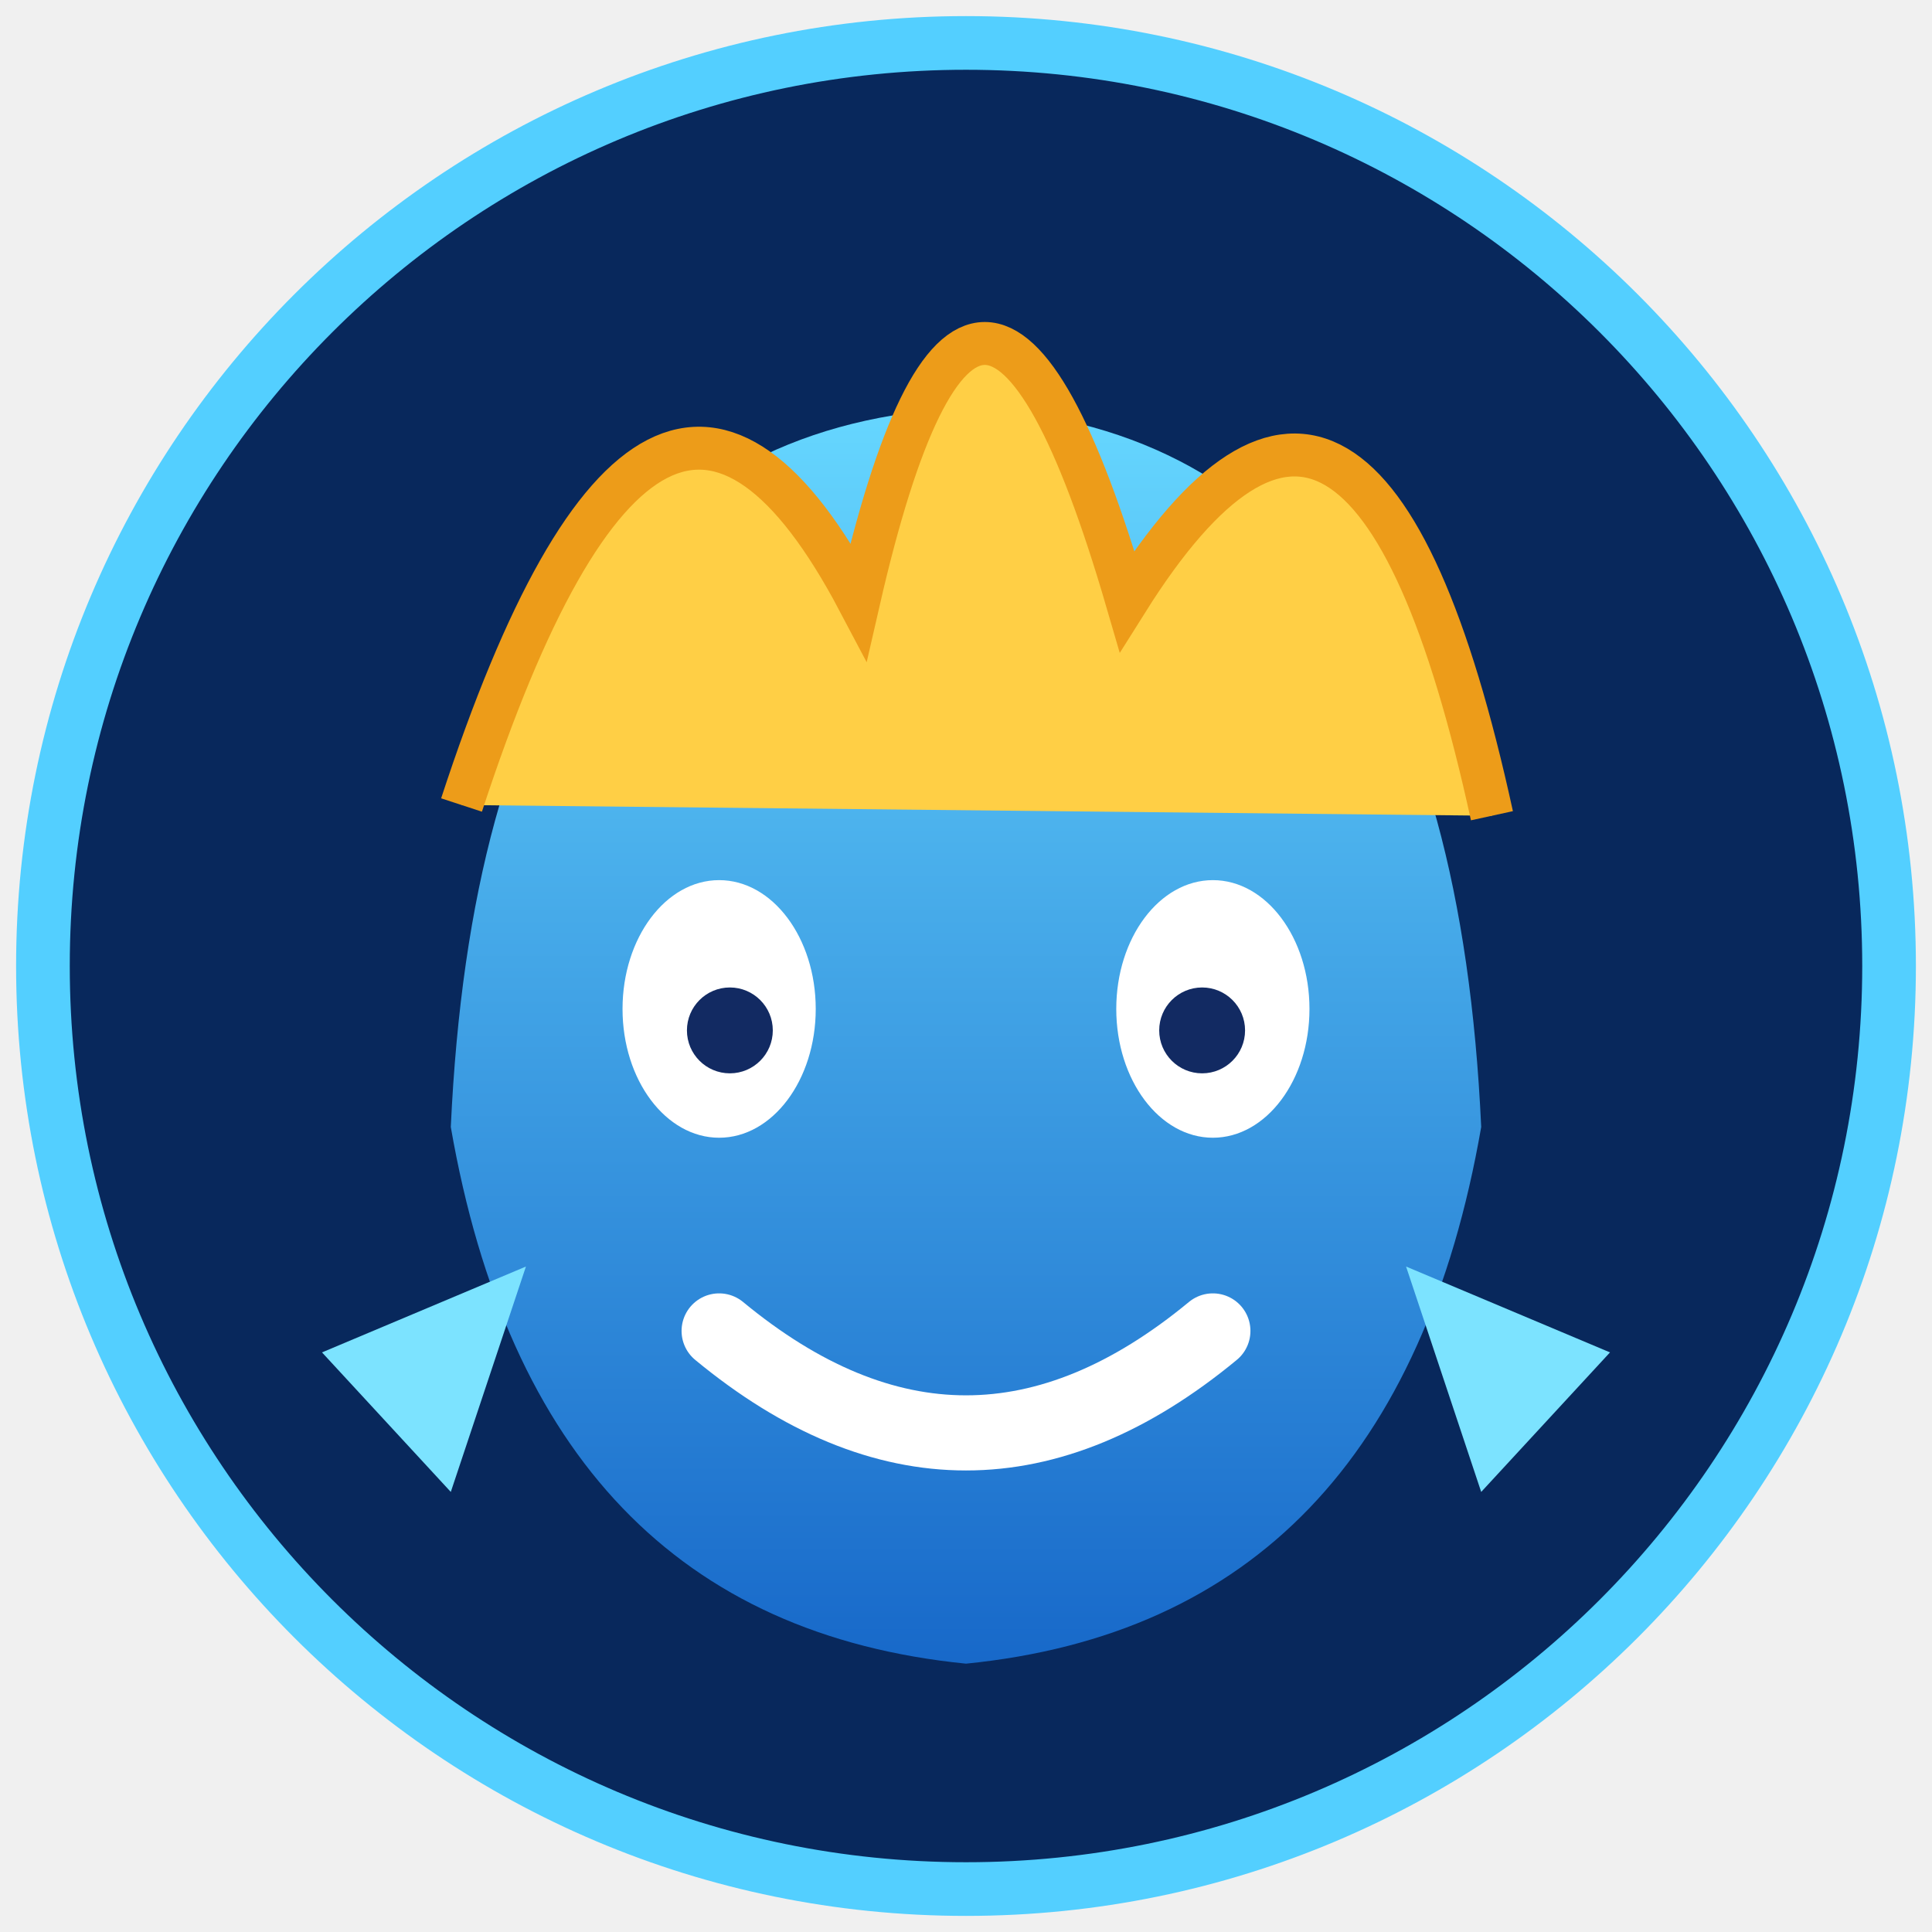
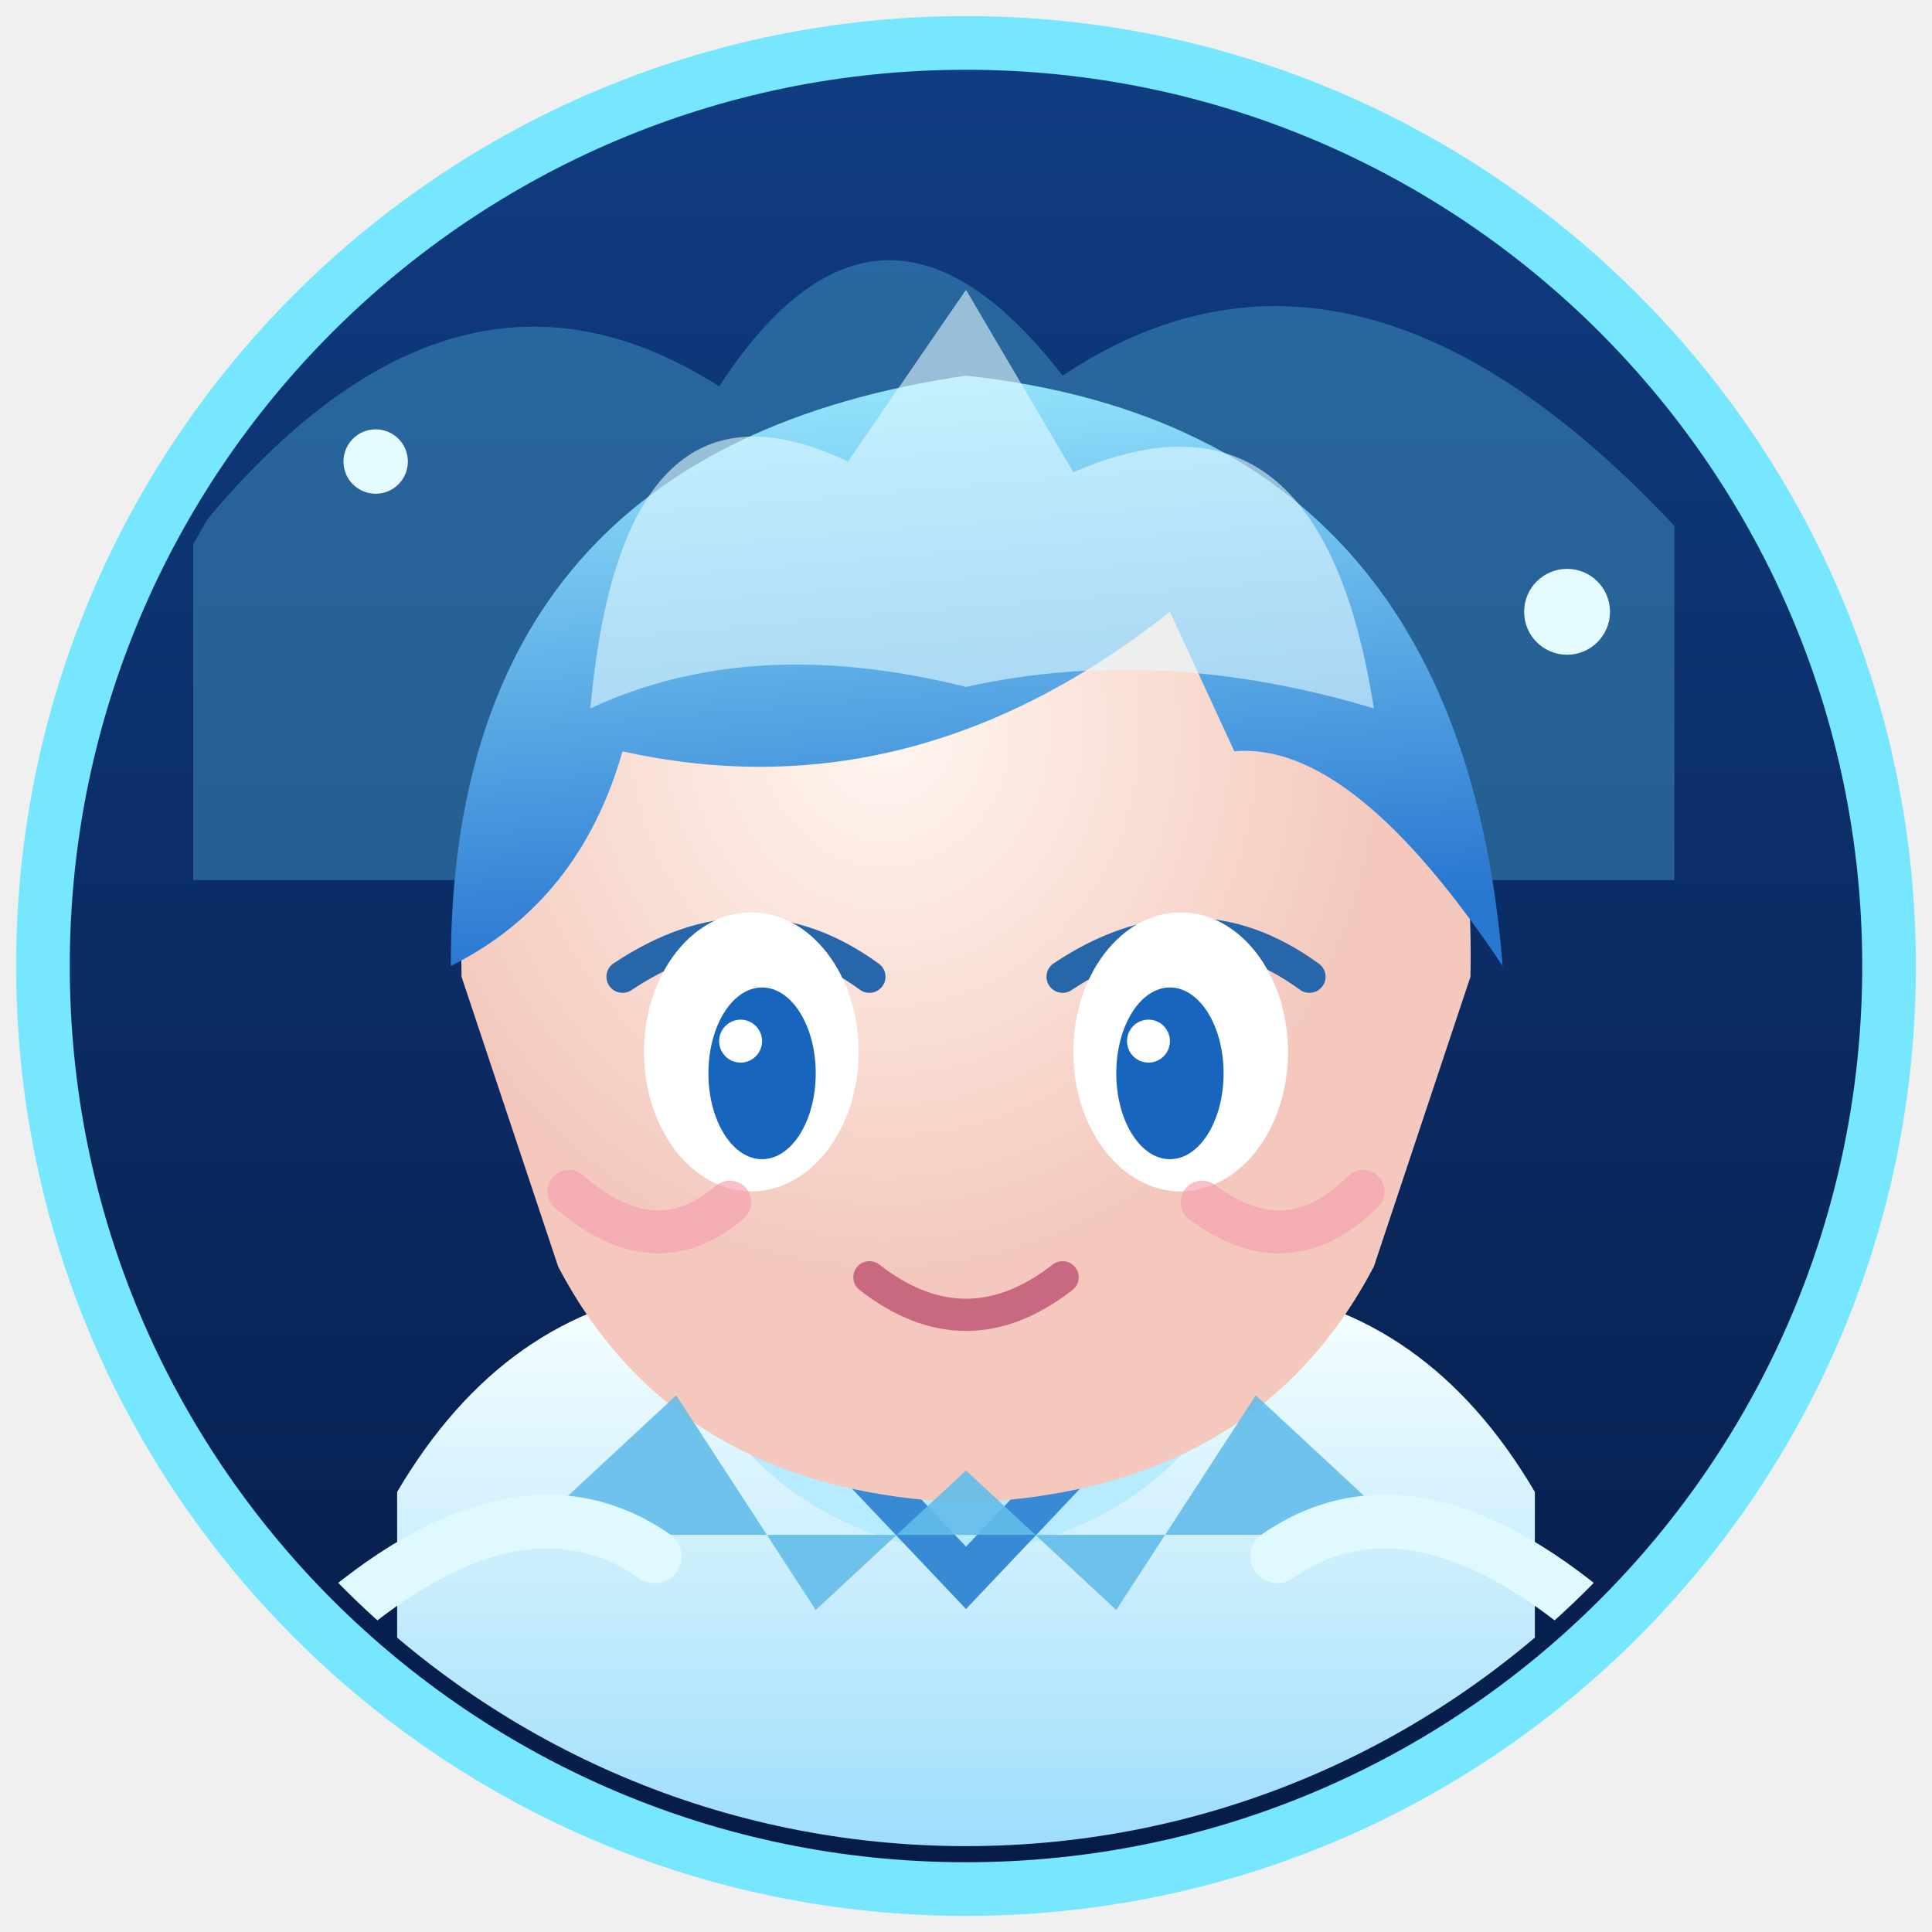
<svg xmlns="http://www.w3.org/2000/svg" viewBox="0 0 180 180" role="img" aria-label="ご当地ひんやり隊">
  <defs>
-     <linearGradient id="c" x2="0" y2="1">
-       <stop stop-color="#66d7ff" />
-       <stop offset="1" stop-color="#1768c9" />
+     <linearGradient id="bg" x2="0" y2="1">
+       <stop stop-color="#103d83" />
+       <stop offset="1" stop-color="#061b46" />
    </linearGradient>
+     <linearGradient id="hair" x2=".15" y2="1">
+       <stop stop-color="#9cecff" />
+       <stop offset="1" stop-color="#2877d1" />
+     </linearGradient>
+     <linearGradient id="coat" x2="0" y2="1">
+       <stop stop-color="#f8ffff" />
+       <stop offset="1" stop-color="#8ed8fb" />
+     </linearGradient>
+     <radialGradient id="skin" cx=".42" cy=".3">
+       <stop stop-color="#fff7f1" />
+       <stop offset="1" stop-color="#f4c8bc" />
+     </radialGradient>
+     <clipPath id="frame">
+       <circle cx="90" cy="90" r="82" />
+     </clipPath>
  </defs>
-   <circle cx="90" cy="90" r="86" fill="#08285c" stroke="#53cfff" stroke-width="5" />
-   <path d="M42 105Q45 40 90 38Q135 40 138 105Q130 151 90 155Q50 151 42 105" fill="url(#c)" />
-   <path d="M43 75Q61 20 80 56Q91 8 105 56Q127 21 139 76" fill="#ffcf45" stroke="#ed9c19" stroke-width="4" />
-   <ellipse cx="67" cy="94" rx="9" ry="12" fill="white" />
-   <ellipse cx="113" cy="94" rx="9" ry="12" fill="white" />
-   <circle cx="68" cy="96" r="4" fill="#122a62" />
-   <circle cx="112" cy="96" r="4" fill="#122a62" />
-   <path d="M67 124Q90 143 113 124" fill="none" stroke="white" stroke-width="7" stroke-linecap="round" />
-   <path d="M30 126l19-8-7 21zM150 126l-19-8 7 21z" fill="#7ce3ff" />
+   <circle cx="90" cy="90" r="86" fill="url(#bg)" stroke="#77e6ff" stroke-width="5" />
+   <g clip-path="url(#frame)">
+     <path d="M18 50Q42 20 67 36Q82 13 99 35Q126 17 156 49V82H18Z" fill="#5fcbed" opacity=".32" />
+     <circle cx="35" cy="43" r="3" fill="#e4fcff" />
+     <circle cx="146" cy="57" r="4" fill="#e4fcff" />
+     <path d="M37 181V139Q47 122 64 120H116Q133 122 143 139V181Z" fill="url(#coat)" />
+     <path d="M62 121Q68 142 90 145Q112 142 118 121L108 111H72Z" fill="#b7ebff" />
+     <path d="M72 128l18 19 18-19" fill="none" stroke="#378bd4" stroke-width="4" />
+     <path d="M43 91Q42 41 90 37Q138 41 137 91L128 118Q117 139 90 140Q63 139 52 118Z" fill="url(#skin)" />
+     <path d="M42 90Q42 42 90 35Q136 40 140 90Q126 69 115 70L109 57Q85 76 58 70Q54 84 42 90Z" fill="url(#hair)" />
+     <path d="M55 66Q58 33 79 43L90 27L100 44Q123 34 128 66Q108 60 90 64Q70 59 55 66Z" fill="#e4faff" opacity=".6" />
+     <path d="M58 91q12-8 23 0" fill="none" stroke="#2866aa" stroke-width="3" stroke-linecap="round" />
+     <path d="M99 91q12-8 23 0" fill="none" stroke="#2866aa" stroke-width="3" stroke-linecap="round" />
+     <ellipse cx="70" cy="98" rx="10" ry="13" fill="#fff" />
+     <ellipse cx="110" cy="98" rx="10" ry="13" fill="#fff" />
+     <ellipse cx="71" cy="100" rx="5" ry="8" fill="#1765bd" />
+     <ellipse cx="109" cy="100" rx="5" ry="8" fill="#1765bd" />
+     <circle cx="69" cy="97" r="2" fill="#fff" />
+     <circle cx="107" cy="97" r="2" fill="#fff" />
+     <path d="M81 119Q90 126 99 119" fill="none" stroke="#c96881" stroke-width="3" stroke-linecap="round" />
+     <path d="M53 111q8 7 15 1M112 112q8 6 15-1" fill="none" stroke="#f39eae" stroke-width="4" stroke-linecap="round" opacity=".65" />
+     <path d="M49 143l14-13 13 20 14-13 14 13 13-20 14 13" fill="#63bde9" opacity=".9" />
+     <path d="M30 152q18-16 31-7M150 152q-18-16-31-7" fill="none" stroke="#dff9ff" stroke-width="5" stroke-linecap="round" />
+   </g>
</svg>
